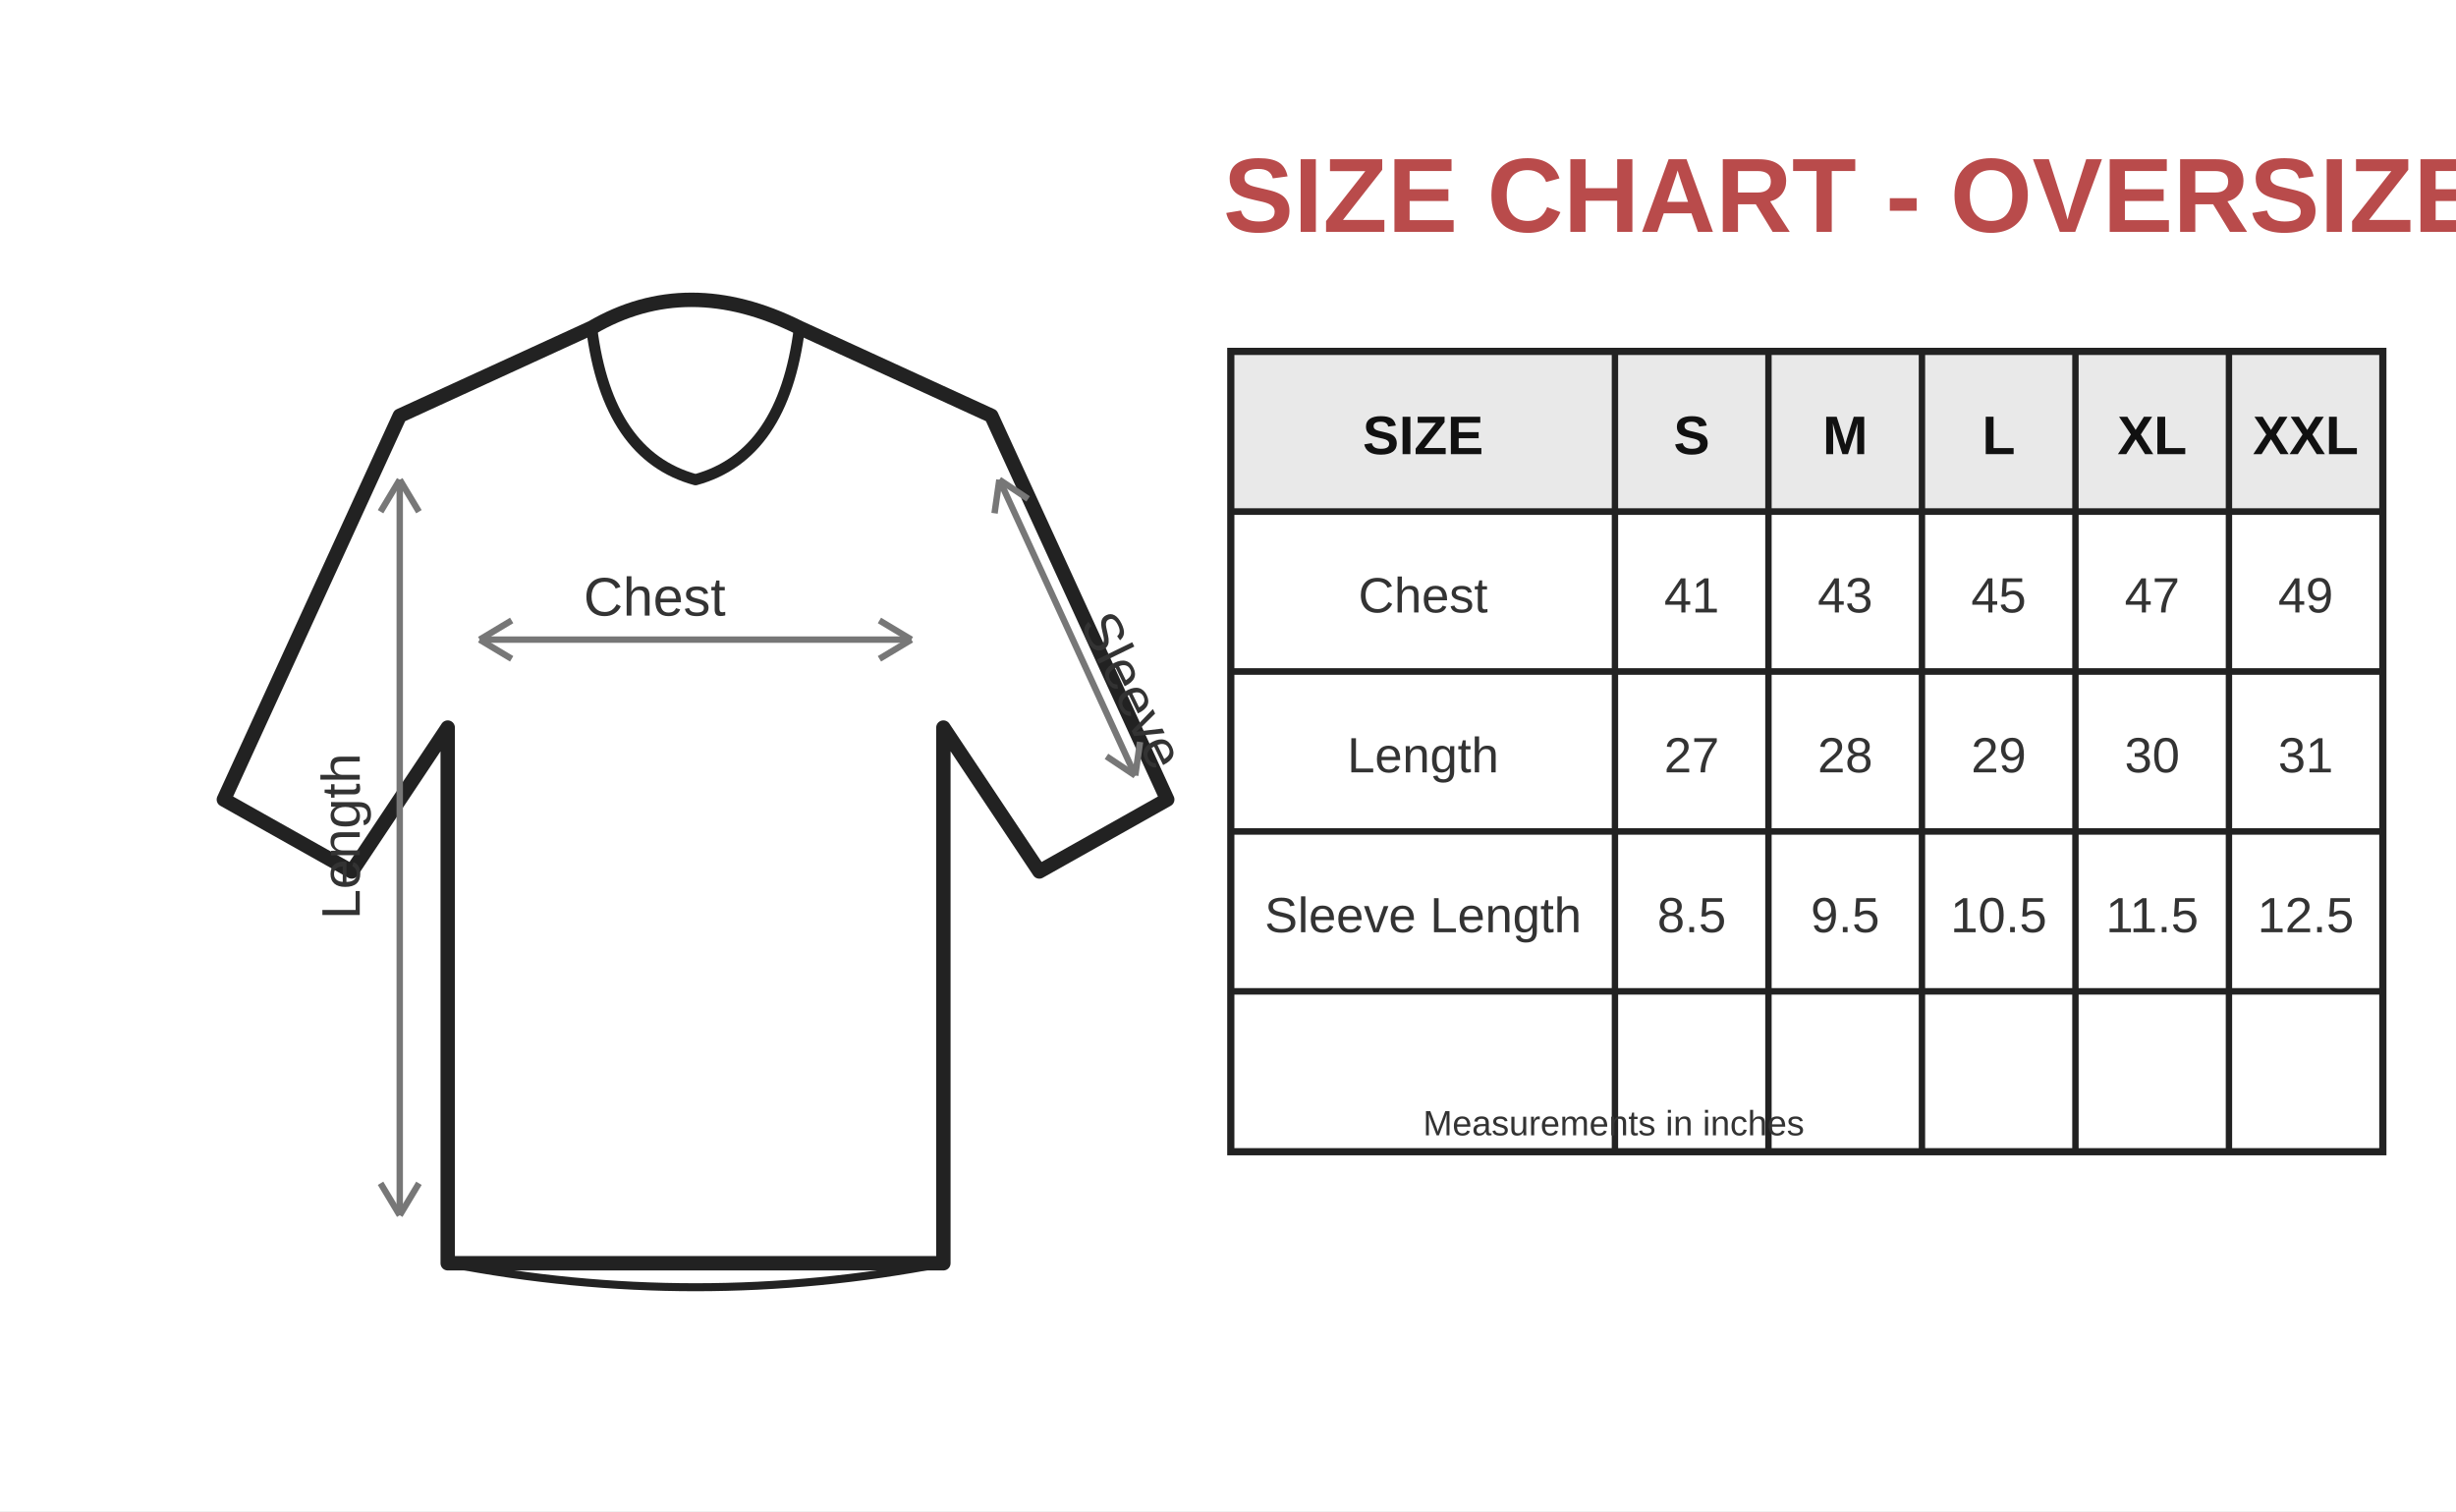
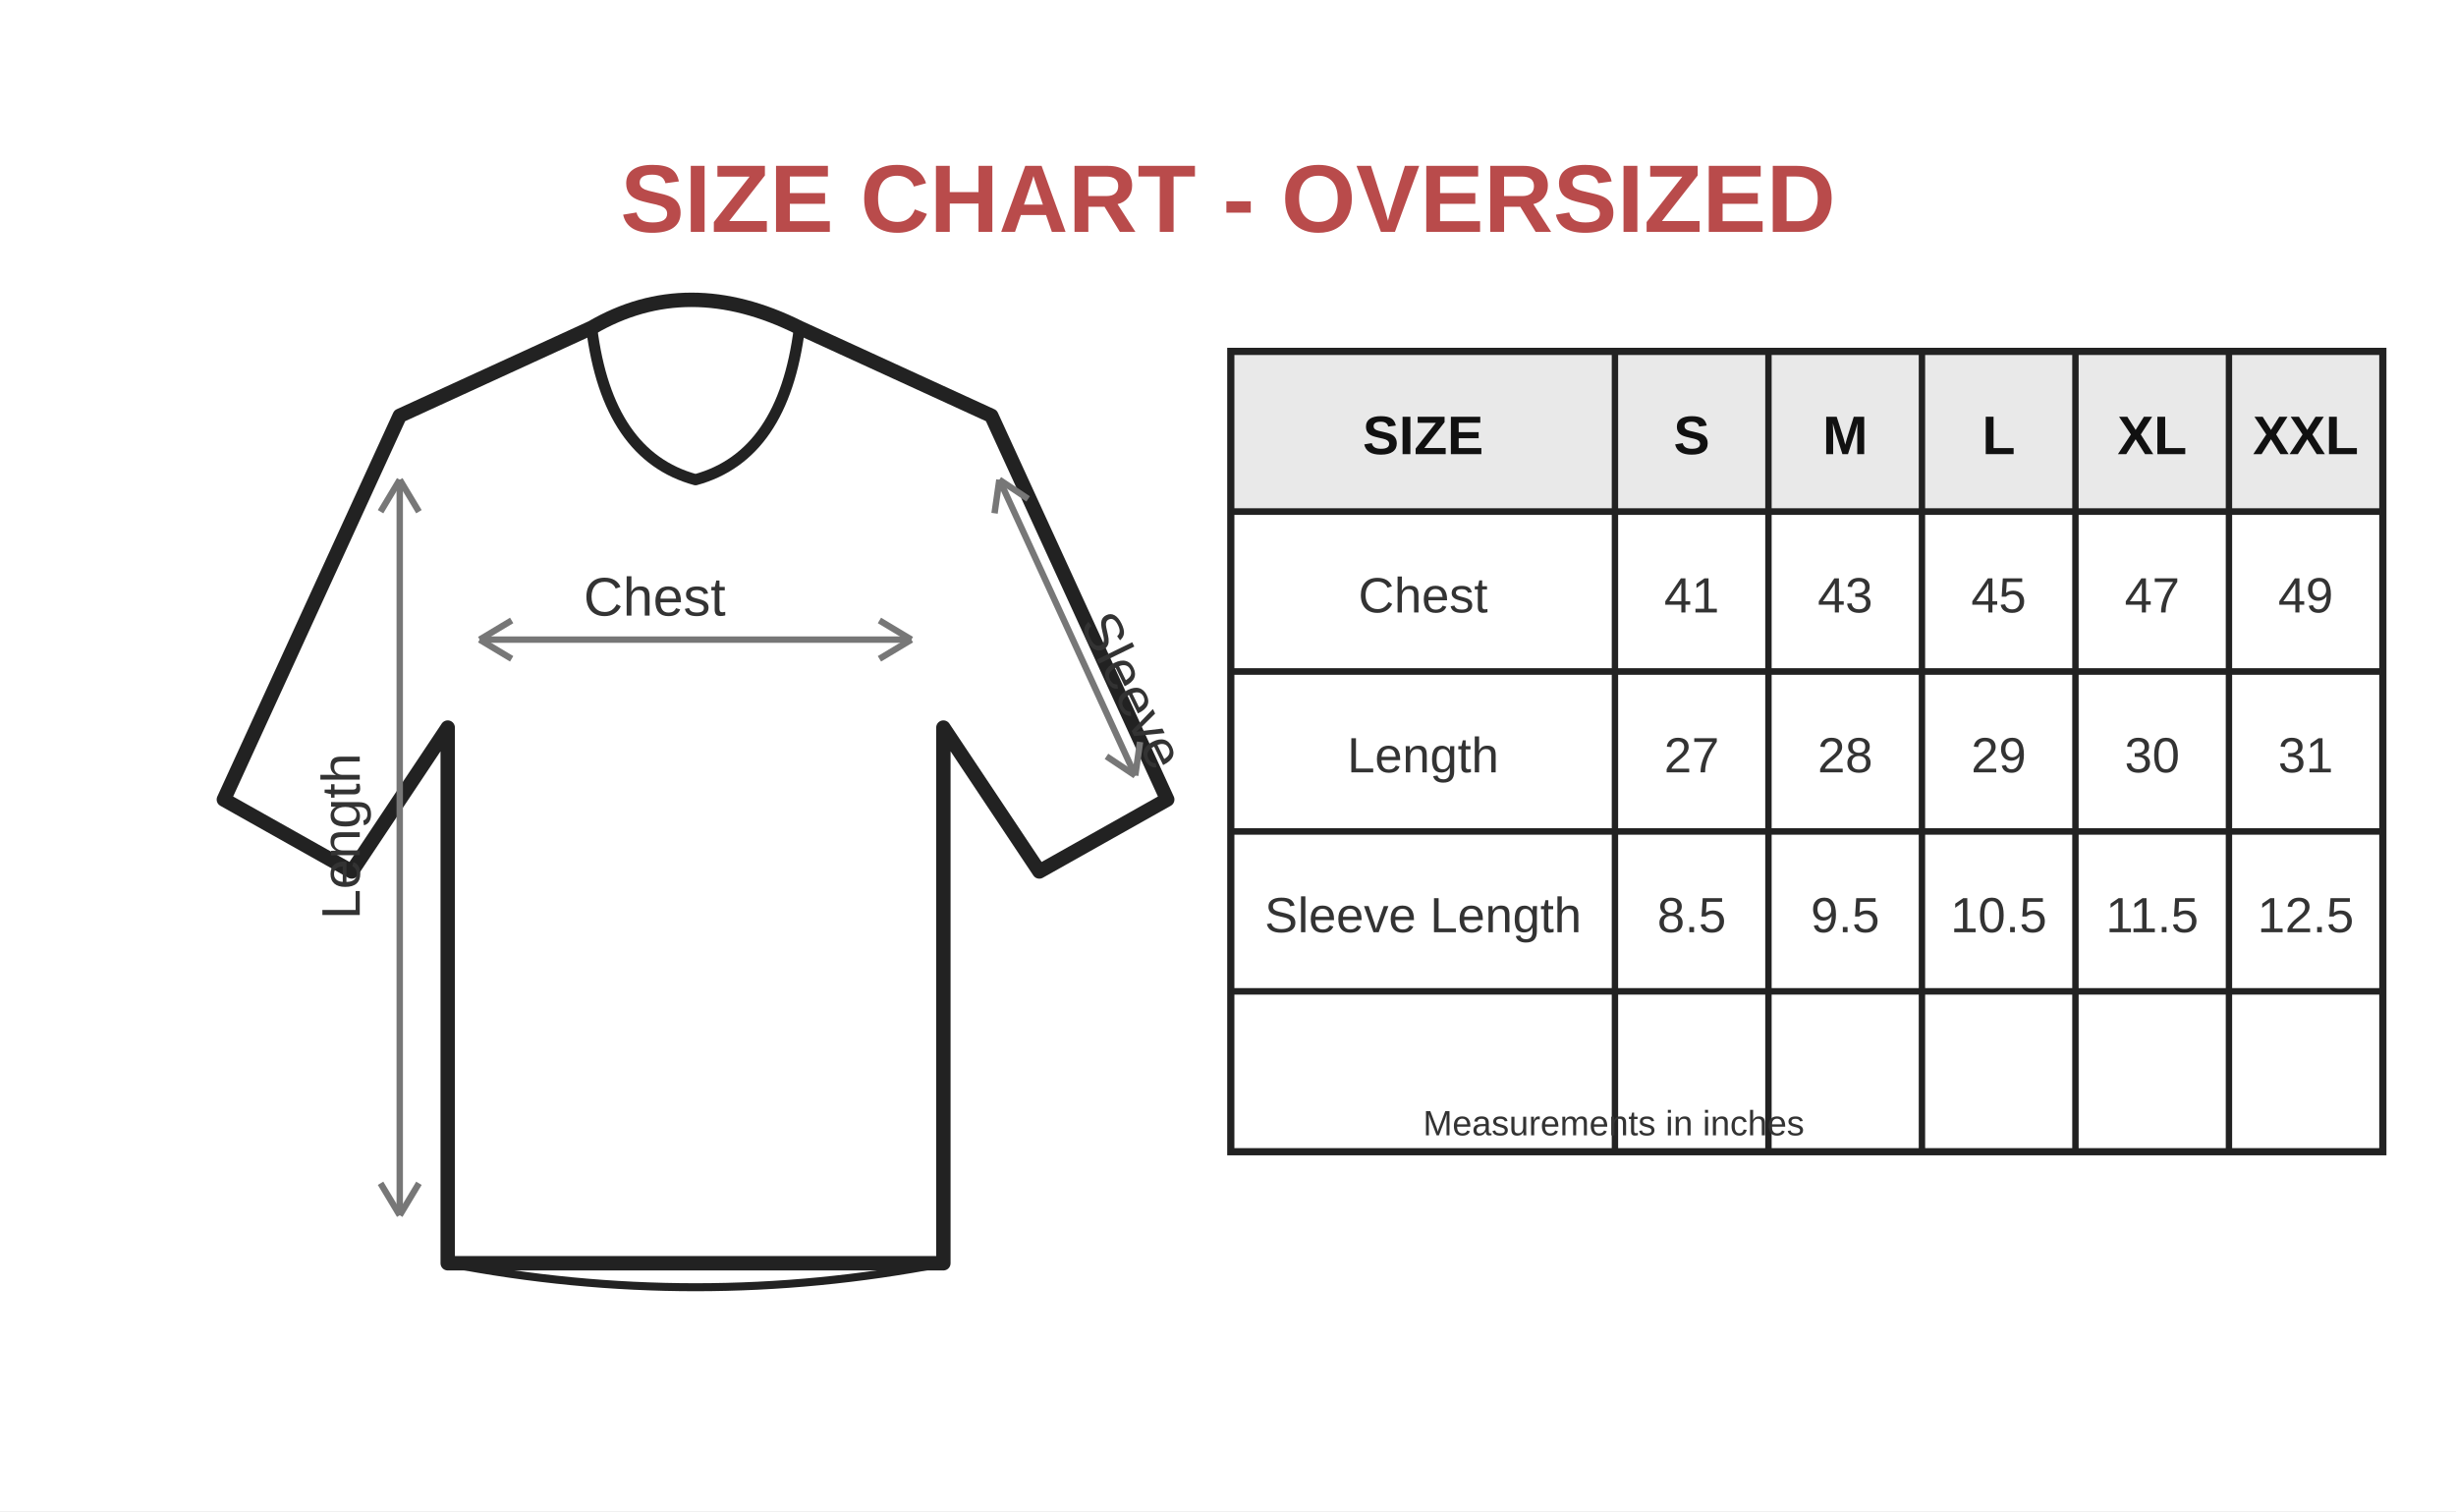
<svg xmlns="http://www.w3.org/2000/svg" width="1536" height="945" viewBox="0 0 1536 945">
  <rect width="1536" height="945" fill="#fff" />
  <g font-family="Arial,Helvetica,sans-serif" fill="#171717">
-     <text x="765" y="145" font-size="66" font-weight="800" fill="#b94b4b">SIZE CHART - OVERSIZED</text>
+     <text x="768" y="145" text-anchor="middle" font-size="60" font-weight="800" fill="#b94b4b">SIZE CHART - OVERSIZED</text>
  </g>
  <g fill="none" stroke="#222" stroke-width="9" stroke-linejoin="round">
    <path d="M250 260 L370 205 Q430 170 500 205 L620 260 L730 500 L650 545 L590 455 L590 790 L280 790 L280 455 L220 545 L140 500 Z" />
    <path d="M370 205 Q380 285 435 300 Q490 285 500 205" stroke-width="7" />
    <path d="M280 790 Q435 820 590 790" stroke-width="5" />
  </g>
  <g stroke="#777" stroke-width="4" fill="none">
    <path d="M300 400 H570" />
    <path d="M300 400 l20 -12 M300 400 l20 12 M570 400 l-20 -12 M570 400 l-20 12" />
    <path d="M250 300 V760" />
    <path d="M250 300 l-12 20 M250 300 l12 20 M250 760 l-12 -20 M250 760 l12 -20" />
    <path d="M625 300 L710 485" />
    <path d="M625 300 l18 12 M625 300 l-3 21 M710 485 l-18 -12 M710 485 l3 -21" />
  </g>
  <g font-family="Arial,Helvetica,sans-serif" fill="#333" font-size="34">
    <text x="365" y="385">Chest</text>
    <text x="225" y="575" transform="rotate(-90 225 575)">Length</text>
    <text x="675" y="390" transform="rotate(64 675 390)">Sleeve</text>
  </g>
  <g transform="translate(770 220)" font-family="Arial,Helvetica,sans-serif">
    <rect x="0" y="0" width="720" height="500" fill="#fff" stroke="#222" stroke-width="5" />
    <g fill="#e9e9e9" stroke="#222" stroke-width="4">
      <rect x="0" y="0" width="720" height="100" />
      <rect x="0" y="100" width="720" height="100" fill="#fff" />
      <rect x="0" y="200" width="720" height="100" fill="#fff" />
      <rect x="0" y="300" width="720" height="100" fill="#fff" />
      <rect x="0" y="400" width="720" height="100" fill="#fff" />
      <path d="M240 0 V500 M336 0 V500 M432 0 V500 M528 0 V500 M624 0 V500" fill="none" />
    </g>
    <g fill="#111" font-size="34" font-weight="700" text-anchor="middle">
      <text x="120" y="64">SIZE</text>
      <text x="288" y="64">S</text>
      <text x="384" y="64">M</text>
      <text x="480" y="64">L</text>
      <text x="576" y="64">XL</text>
      <text x="672" y="64">XXL</text>
    </g>
    <g fill="#333" font-size="31" text-anchor="middle">
      <text x="120" y="163">Chest</text>
      <text x="288" y="163">41</text>
      <text x="384" y="163">43</text>
      <text x="480" y="163">45</text>
      <text x="576" y="163">47</text>
      <text x="672" y="163">49</text>
      <text x="120" y="263">Length</text>
      <text x="288" y="263">27</text>
      <text x="384" y="263">28</text>
      <text x="480" y="263">29</text>
      <text x="576" y="263">30</text>
      <text x="672" y="263">31</text>
      <text x="120" y="363">Sleeve Length</text>
      <text x="288" y="363">8.5</text>
      <text x="384" y="363">9.5</text>
      <text x="480" y="363">10.5</text>
      <text x="576" y="363">11.5</text>
      <text x="672" y="363">12.5</text>
    </g>
    <g fill="#333" font-size="22">
      <text x="120" y="490">Measurements in inches</text>
    </g>
  </g>
</svg>
